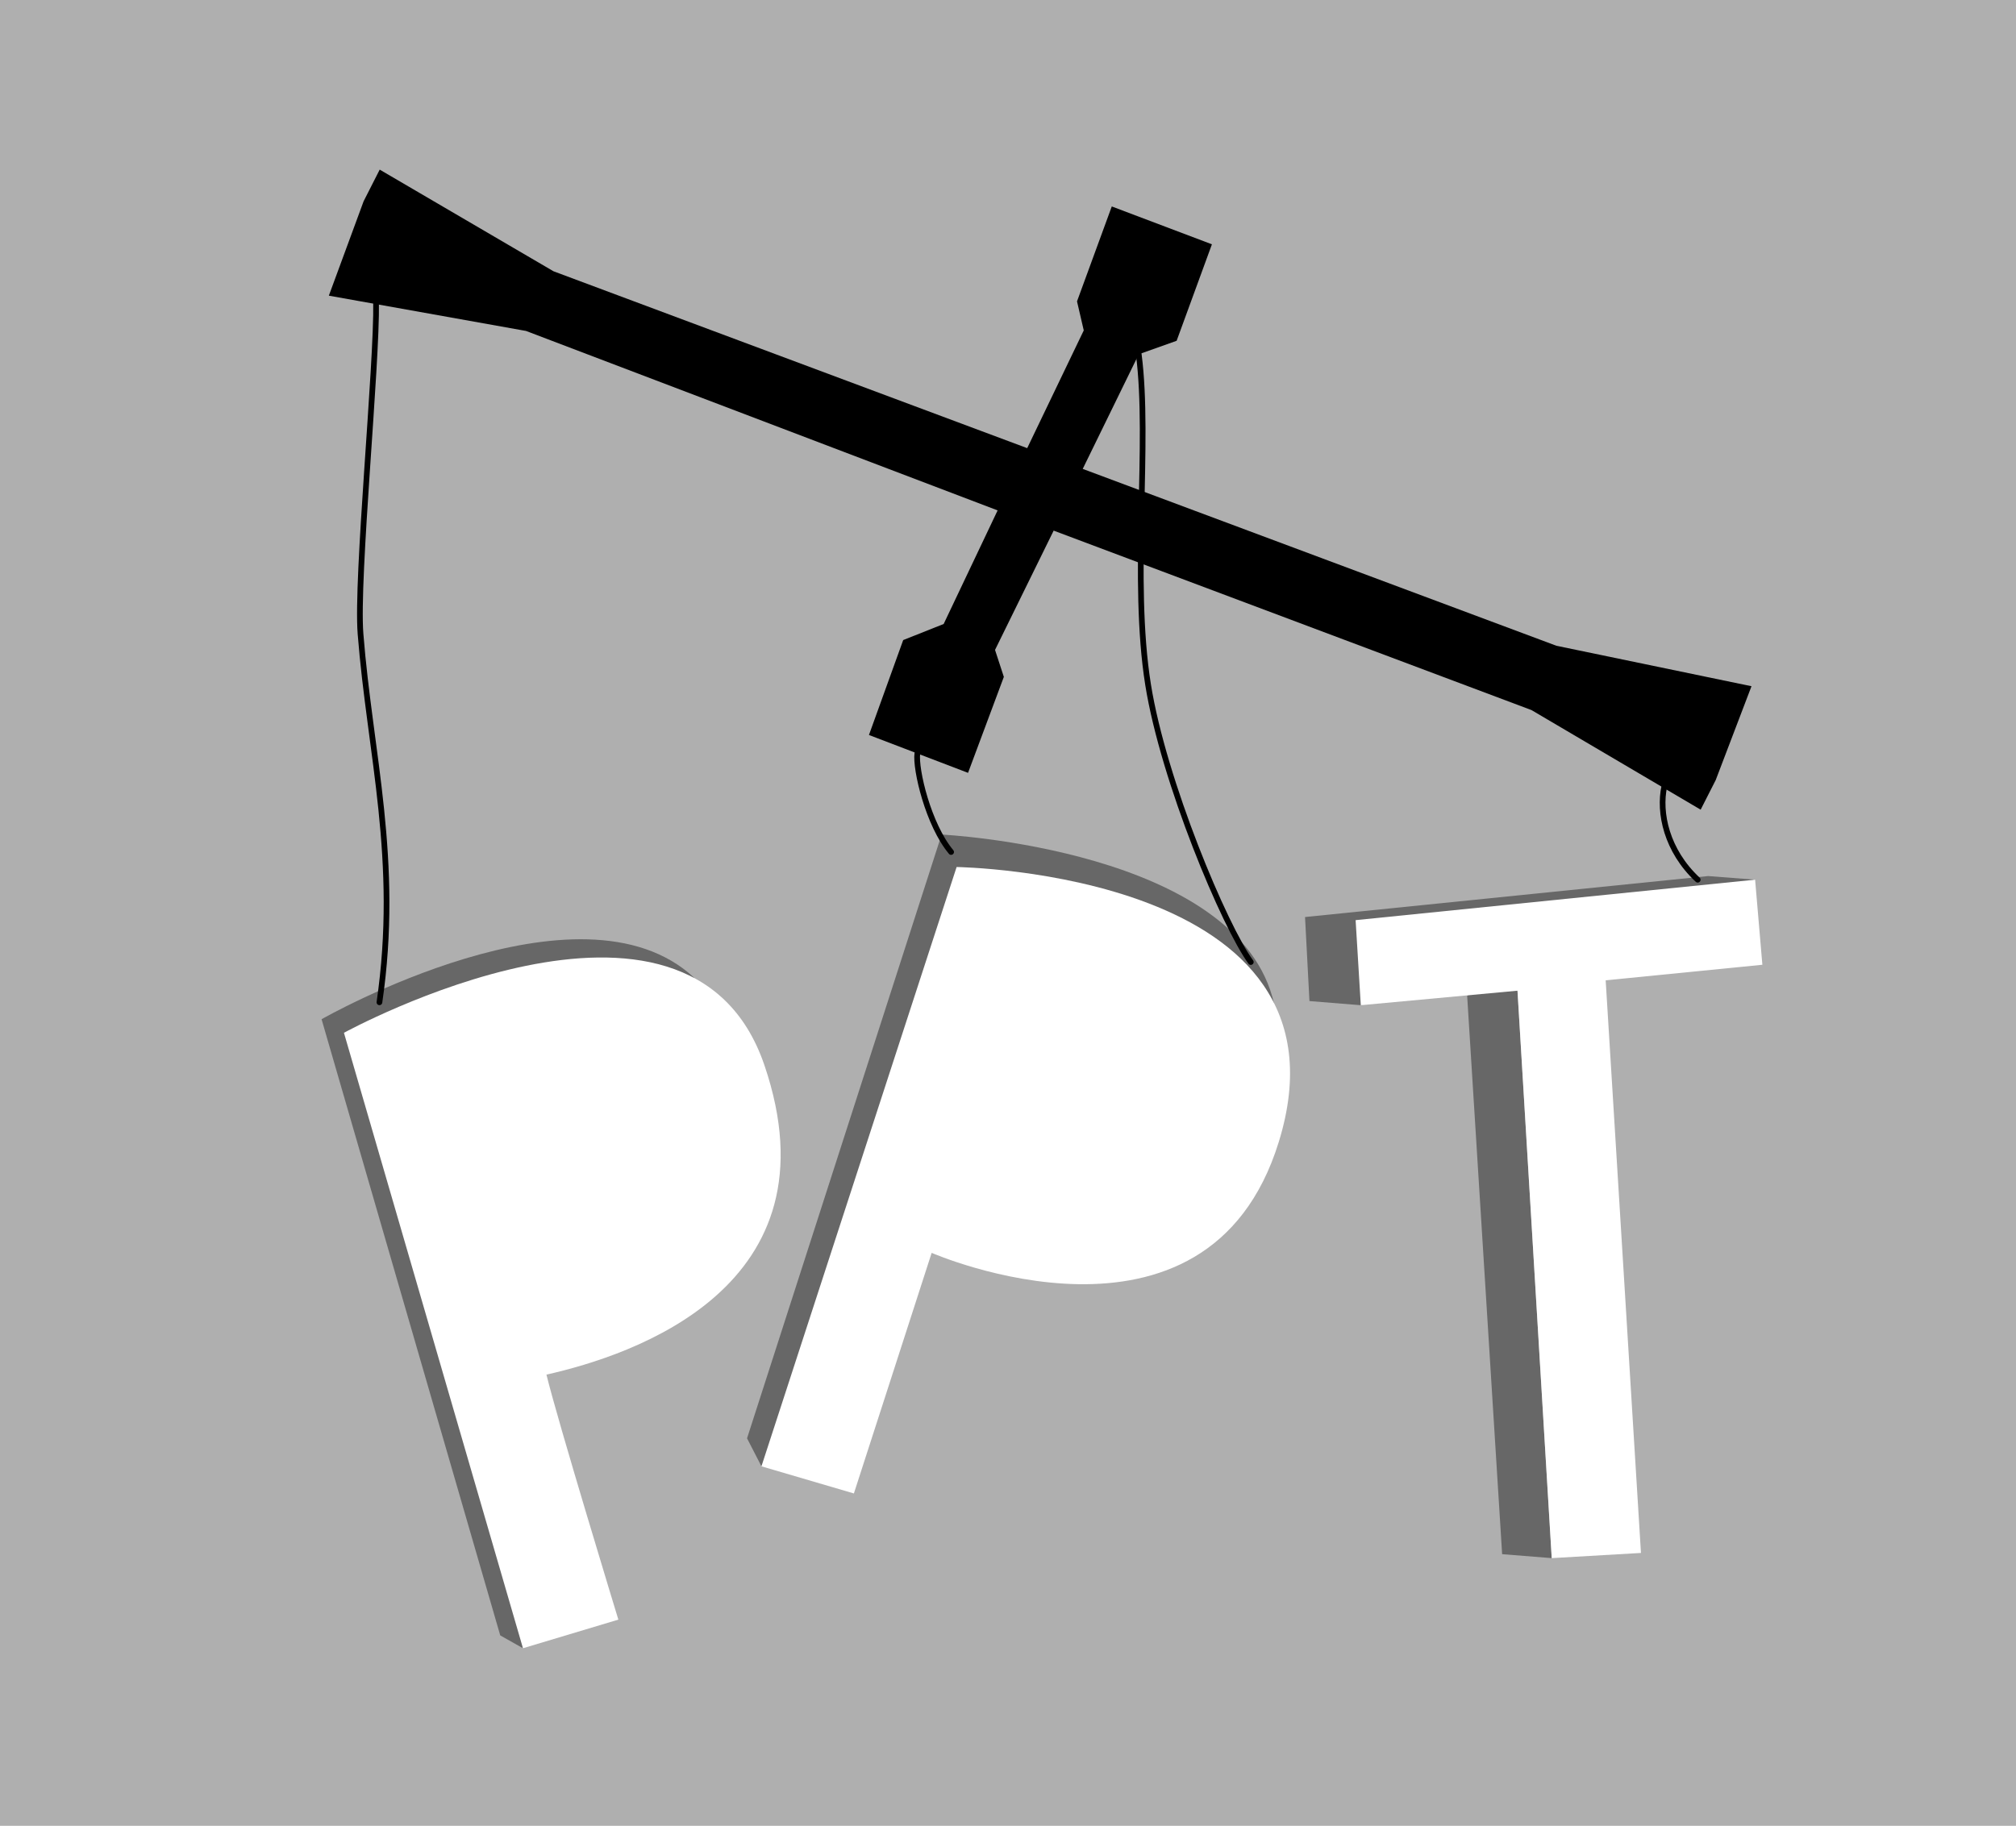
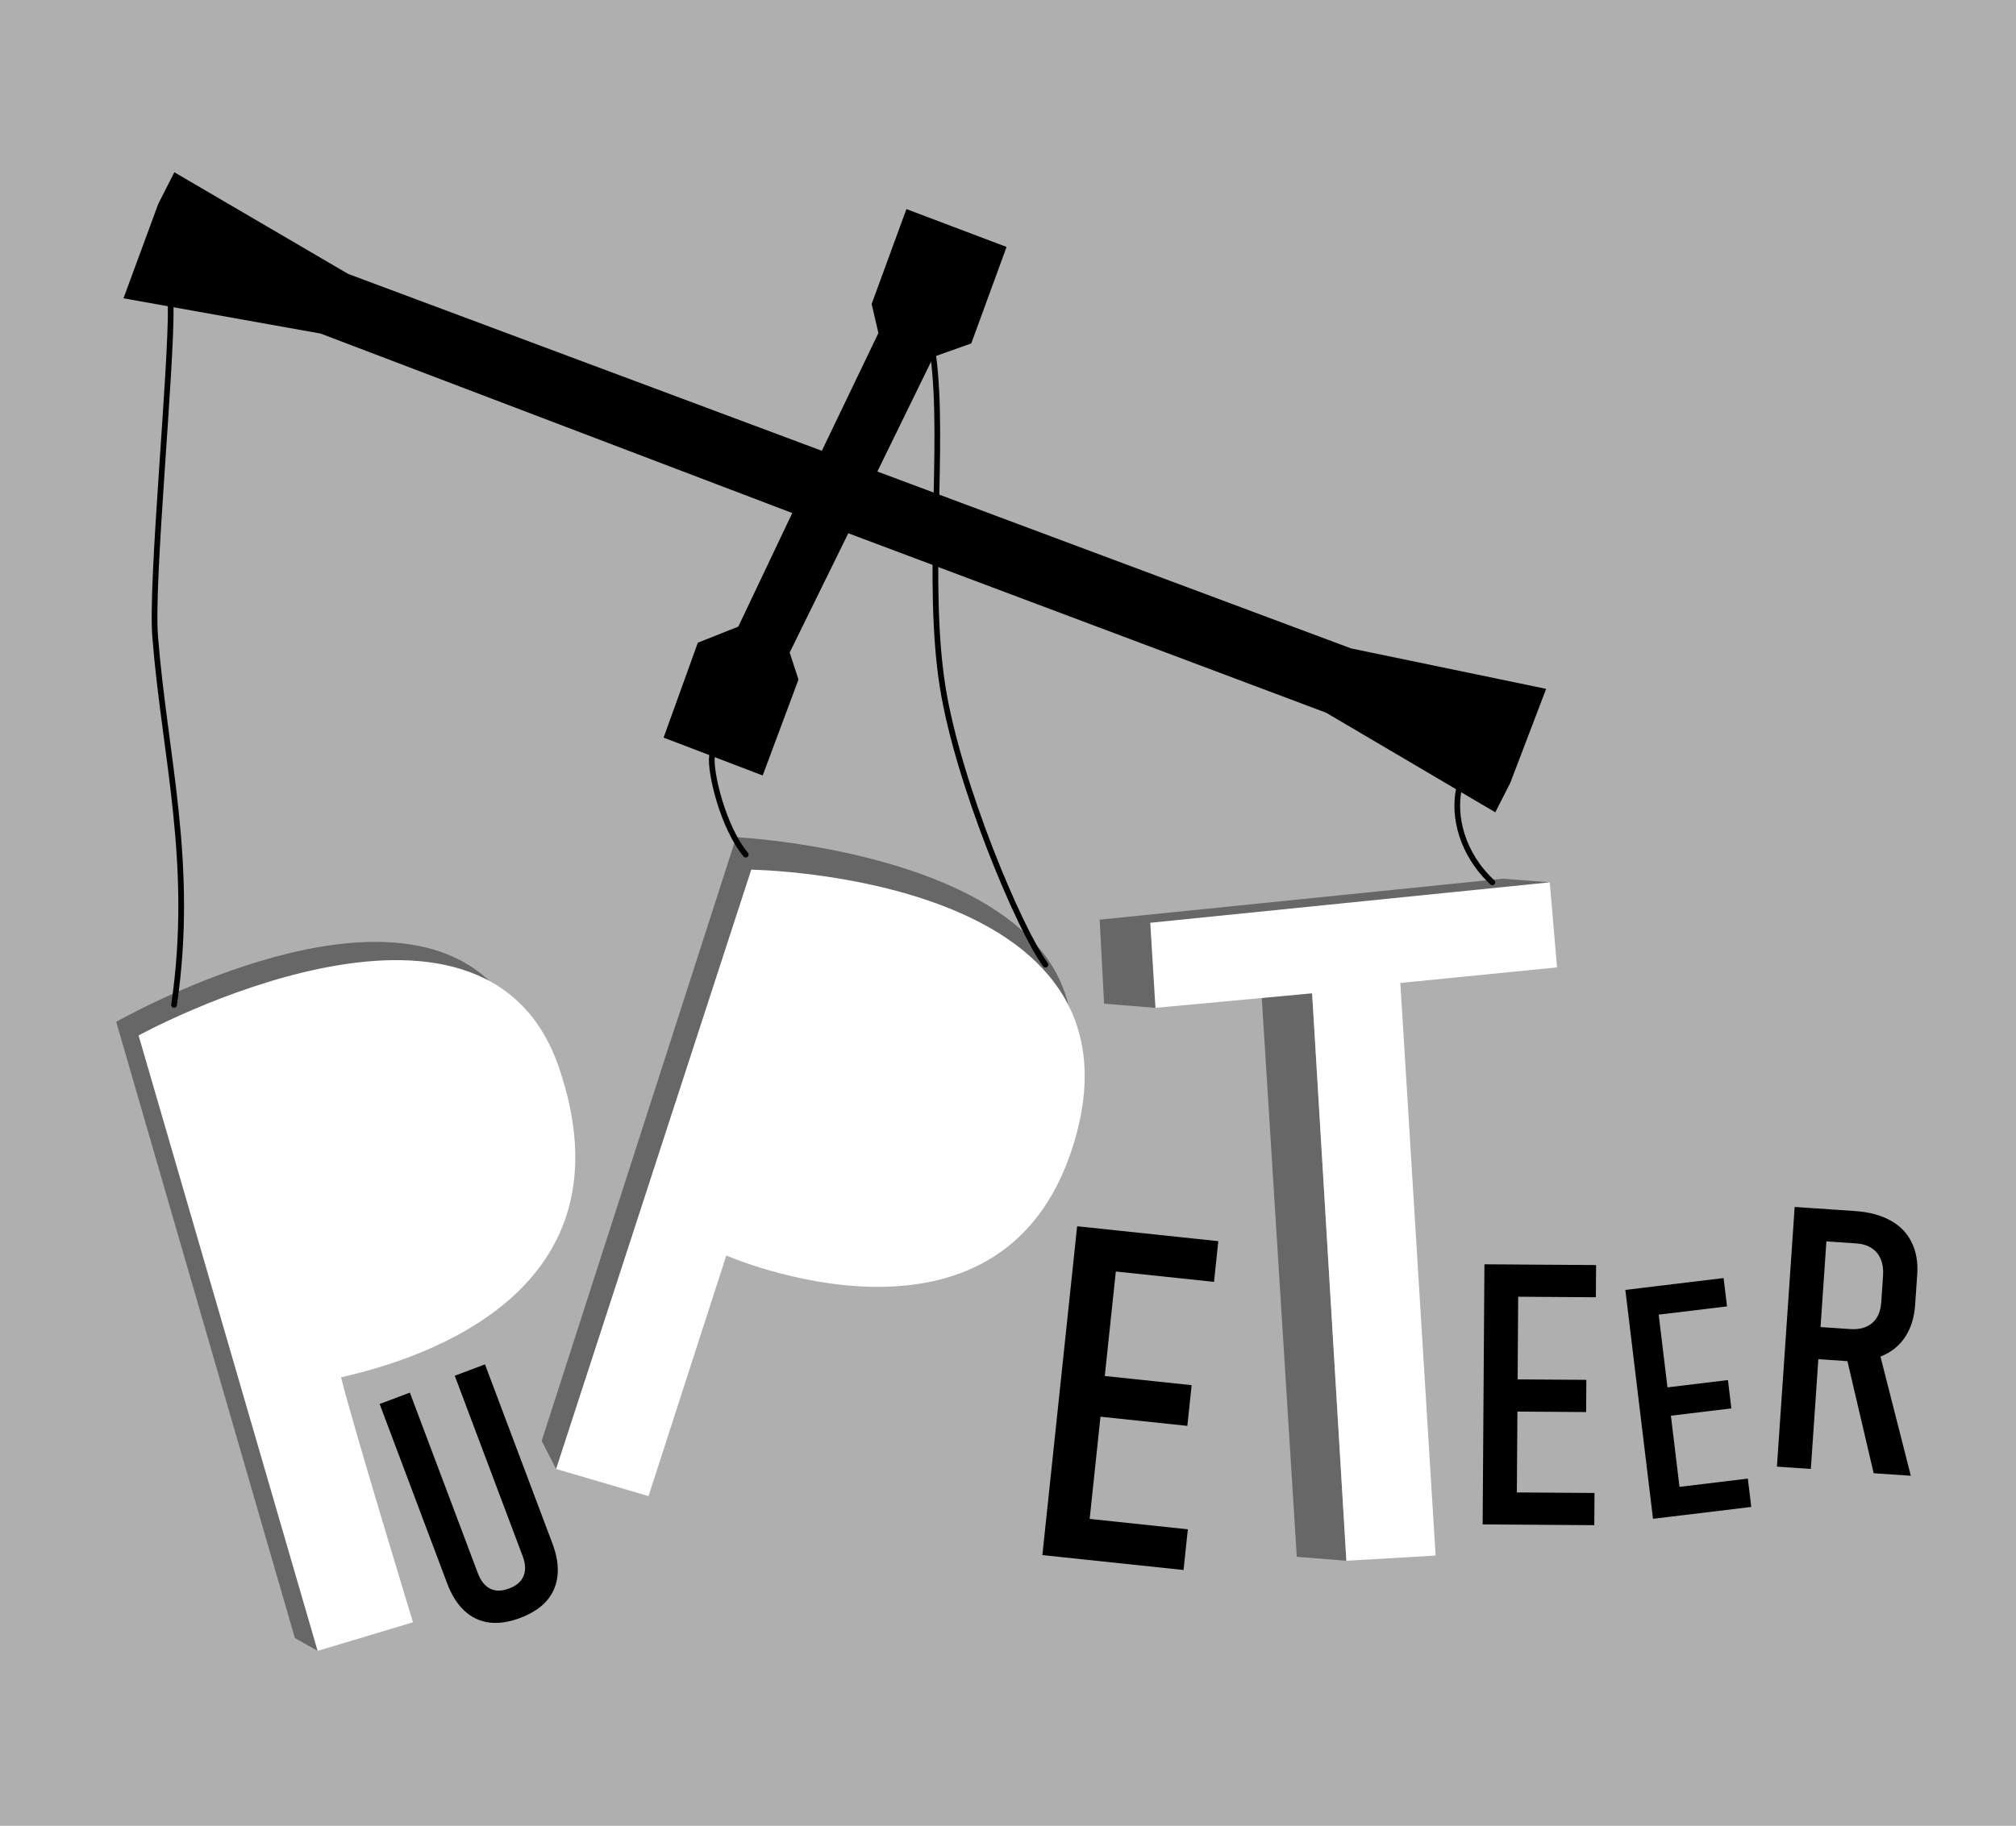
<svg xmlns="http://www.w3.org/2000/svg" width="183.588mm" height="166.31mm" viewBox="0 0 183.588 166.31" version="1.1" id="svg8">
  <defs id="defs2" />
  <g id="layer4" style="display:inline" transform="translate(-9.503402,-63.87797)">
    <rect style="display:inline;fill:#afafaf;fill-opacity:1;fill-rule:evenodd;stroke:none;stroke-width:1.429;stroke-linecap:round;stroke-linejoin:round;stroke-dashoffset:94.488;paint-order:stroke fill markers" id="rect847" width="183.588" height="166.31" x="9.503" y="63.878" ry="0" />
  </g>
  <g id="layer2" style="display:inline" transform="translate(-9.503402,-63.87797)">
-     <path style="fill:#000000;fill-opacity:1;fill-rule:evenodd;stroke:none;stroke-width:0.265px;stroke-linecap:butt;stroke-linejoin:miter;stroke-opacity:1" d="m 105.455,112.212 -5.339,10.867 0.803,2.457 -3.26,8.741 -9.024,-3.449 3.118,-8.646 3.685,-1.465 4.914,-10.347 -42.948,-16.347 -17.954,-3.213 3.166,-8.599 1.465,-2.882 15.828,9.26 43.137,16.111 5.15,-10.725 -0.614,-2.646 3.166,-8.646 9.119,3.449 -3.213,8.788 -3.449,1.228 -5.103,10.442 43.137,16.111 17.765,3.685 -3.26,8.552 -1.37,2.693 -15.403,-9.071 z" id="path855" />
+     <path style="fill:#000000;fill-opacity:1;fill-rule:evenodd;stroke:none;stroke-width:0.265px;stroke-linecap:butt;stroke-linejoin:miter;stroke-opacity:1" d="m 86.754,112.452 -5.339,10.867 0.803,2.457 -3.26,8.741 -9.024,-3.449 3.118,-8.646 3.685,-1.465 4.914,-10.347 -42.948,-16.347 -17.954,-3.213 3.166,-8.599 1.465,-2.882 15.828,9.26 43.137,16.111 5.15,-10.725 -0.614,-2.646 3.166,-8.646 9.119,3.449 -3.213,8.788 -3.449,1.228 -5.103,10.442 43.137,16.111 17.765,3.685 -3.26,8.552 -1.37,2.693 -15.403,-9.071 z" id="path855" />
  </g>
  <g id="layer3" style="display:inline" transform="translate(-9.503402,-63.87797)">
-     <path style="display:inline;fill:#676767;fill-opacity:1;fill-rule:evenodd;stroke:none;stroke-width:0.265px;stroke-linecap:butt;stroke-linejoin:miter;stroke-opacity:1" d="m 57.129,214.016 -2.071,-1.169 -16.27,-56.127 c 0,0 23.531,-13.467 33.926,-3.782 -5.528,16.206 -16.017,35.672 -16.017,35.672" id="path870" />
-     <path style="display:inline;fill:#ffffff;fill-opacity:1;fill-rule:evenodd;stroke:none;stroke-width:0.265px;stroke-linecap:butt;stroke-linejoin:miter;stroke-opacity:1" d="m 40.825,157.956 c 0,0 31.404,-17.239 38.286,2.94 6.882,20.179 -11.966,26.424 -19.845,28.197 1.002,4.143 6.548,22.317 6.548,22.317 l -8.686,2.606 z" id="path866" />
-     <path style="display:inline;fill:#676767;fill-opacity:1;fill-rule:evenodd;stroke:none;stroke-width:0.265px;stroke-linecap:butt;stroke-linejoin:miter;stroke-opacity:1" d="m 78.845,197.445 -1.312,-2.551 17.718,-54.996 c 0,0 27.167,1.323 30.285,15.45 -2.315,3.591 -35.105,21.734 -35.105,21.734" id="path875" />
-     <path style="fill:#ffffff;fill-opacity:1;fill-rule:evenodd;stroke:none;stroke-width:0.265px;stroke-linecap:butt;stroke-linejoin:miter;stroke-opacity:1" d="m 78.845,197.445 17.773,-54.59 c 0,0 36.934,0.504 29.333,25.057 -6.52,21.062 -31.605,10.089 -31.605,10.089 l -7.083,21.916 z" id="path873" />
-     <path style="fill:#676767;fill-opacity:1;fill-rule:evenodd;stroke:none;stroke-width:0.265px;stroke-linecap:butt;stroke-linejoin:miter;stroke-opacity:1" d="m 150.812,205.808 -4.516,-0.361 -3.185,-50.854 c 1.37,-1.228 4.583,-0.472 4.583,-0.472" id="path881" />
-     <path style="fill:#676767;fill-opacity:1;fill-rule:evenodd;stroke:none;stroke-width:0.265px;stroke-linecap:butt;stroke-linejoin:miter;stroke-opacity:1" d="m 133.426,155.443 -4.677,-0.378 -0.402,-7.654 36.711,-3.733 4.276,0.331" id="path883" />
-     <path style="fill:#ffffff;fill-opacity:1;fill-rule:evenodd;stroke:none;stroke-width:0.265px;stroke-linecap:butt;stroke-linejoin:miter;stroke-opacity:1" d="m 150.812,205.808 -3.118,-51.688 -14.269,1.323 -0.472,-7.749 36.38,-3.685 0.661,7.749 -14.269,1.417 3.213,52.161 z" id="path878" />
+     <g aria-label="E" transform="rotate(-6.889279)" id="text870" style="font-style:normal;font-variant:normal;font-weight:normal;font-stretch:normal;font-size:29.581px;line-height:125%;font-family:Bahnschrift;-inkscape-font-specification:'Bahnschrift, @wght=400,wdth=75.0';font-variant-ligatures:normal;font-variant-caps:normal;font-variant-numeric:normal;font-variant-east-asian:normal;font-variation-settings:'wdth' 75, 'wght' 400;letter-spacing:0px;word-spacing:0px;display:inline;fill:#000000;fill-opacity:1;stroke:none;stroke-width:0.74px;stroke-linecap:butt;stroke-linejoin:miter;stroke-opacity:1">
+       <path id="path879" style="font-style:normal;font-variant:normal;font-weight:normal;font-stretch:normal;font-size:29.581px;font-family:Bahnschrift;-inkscape-font-specification:'Bahnschrift, @wght=400,wdth=75.0';font-variant-ligatures:normal;font-variant-caps:normal;font-variant-numeric:normal;font-variant-east-asian:normal;font-variation-settings:'wdth' 75, 'wght' 400;fill:#000000;fill-opacity:1;stroke:none;stroke-width:2.795px" d="M 593.238 440.004 L 569.717 442.846 L 564.785 443.441 L 559.418 444.09 L 568.939 522.893 L 574.305 522.244 L 579.236 521.648 L 602.758 518.807 L 601.58 509.051 L 578.059 511.893 L 575.098 487.396 L 595.91 484.881 L 594.732 475.125 L 573.92 477.641 L 570.895 452.602 L 594.416 449.76 L 593.238 440.004 z " transform="matrix(0.262673,0.03173705,-0.03173705,0.262673,1.772554,64.5567)" />
+     </g>
+     <path style="display:inline;fill:#676767;fill-opacity:1;fill-rule:evenodd;stroke:none;stroke-width:0.265px;stroke-linecap:butt;stroke-linejoin:miter;stroke-opacity:1" d="m 38.428,214.256 -2.071,-1.169 -16.27,-56.127 c 0,0 23.531,-13.467 33.926,-3.782 -5.528,16.206 -16.017,35.672 -16.017,35.672" id="path870" />
+     <path style="display:inline;fill:#ffffff;fill-opacity:1;fill-rule:evenodd;stroke:none;stroke-width:0.265px;stroke-linecap:butt;stroke-linejoin:miter;stroke-opacity:1" d="m 22.124,158.197 c 0,0 31.404,-17.239 38.286,2.94 6.882,20.179 -11.966,26.424 -19.845,28.197 1.002,4.143 6.548,22.317 6.548,22.317 l -8.686,2.606 z" id="path866" />
+     <path style="display:inline;fill:#676767;fill-opacity:1;fill-rule:evenodd;stroke:none;stroke-width:0.265px;stroke-linecap:butt;stroke-linejoin:miter;stroke-opacity:1" d="M 60.144,197.686 58.831,195.134 76.549,140.139 c 0,0 27.167,1.323 30.285,15.45 -2.315,3.591 -35.105,21.734 -35.105,21.734" id="path875" />
+     <path style="fill:#ffffff;fill-opacity:1;fill-rule:evenodd;stroke:none;stroke-width:0.265px;stroke-linecap:butt;stroke-linejoin:miter;stroke-opacity:1" d="m 60.144,197.686 17.773,-54.59 c 0,0 36.934,0.504 29.333,25.057 -6.52,21.062 -31.605,10.089 -31.605,10.089 l -7.083,21.916 z" id="path873" />
+     <path style="fill:#676767;fill-opacity:1;fill-rule:evenodd;stroke:none;stroke-width:0.265px;stroke-linecap:butt;stroke-linejoin:miter;stroke-opacity:1" d="m 132.112,206.048 -4.516,-0.361 -3.185,-50.854 c 1.37,-1.228 4.583,-0.472 4.583,-0.472" id="path881" />
+     <path style="fill:#676767;fill-opacity:1;fill-rule:evenodd;stroke:none;stroke-width:0.265px;stroke-linecap:butt;stroke-linejoin:miter;stroke-opacity:1" d="m 114.725,155.683 -4.677,-0.378 -0.402,-7.654 36.711,-3.733 4.276,0.331" id="path883" />
+     <path style="fill:#ffffff;fill-opacity:1;fill-rule:evenodd;stroke:none;stroke-width:0.265px;stroke-linecap:butt;stroke-linejoin:miter;stroke-opacity:1" d="m 132.112,206.048 -3.118,-51.688 -14.269,1.323 -0.472,-7.749 36.38,-3.685 0.661,7.749 -14.269,1.417 3.213,52.161 z" id="path878" />
+     <g aria-label="E" transform="rotate(6.033824)" id="text854" style="font-style:normal;font-variant:normal;font-weight:normal;font-stretch:normal;font-size:42.426px;line-height:125%;font-family:Bahnschrift;-inkscape-font-specification:'Bahnschrift, @wght=400,wdth=75.0';font-variant-ligatures:normal;font-variant-caps:normal;font-variant-numeric:normal;font-variant-east-asian:normal;font-variation-settings:'wdth' 75, 'wght' 400;letter-spacing:0px;word-spacing:0px;display:inline;fill:#000000;fill-opacity:1;stroke:none;stroke-width:1.061px;stroke-linecap:butt;stroke-linejoin:miter;stroke-opacity:1">
+       <path id="path885" style="font-style:normal;font-variant:normal;font-weight:normal;font-stretch:normal;font-size:42.426px;font-family:Bahnschrift;-inkscape-font-specification:'Bahnschrift, @wght=400,wdth=75.0';font-variant-ligatures:normal;font-variant-caps:normal;font-variant-numeric:normal;font-variant-east-asian:normal;font-variation-settings:'wdth' 75, 'wght' 400;fill:#000000;fill-opacity:1;stroke:none;stroke-width:4.009px" d="M 370.736 422.17 L 358.77 535.383 L 366.479 536.197 L 373.564 536.945 L 407.357 540.518 L 408.838 526.502 L 375.045 522.93 L 378.766 487.738 L 408.664 490.898 L 410.146 476.883 L 380.248 473.723 L 384.051 437.75 L 417.842 441.322 L 419.324 427.307 L 385.531 423.734 L 378.445 422.984 L 370.736 422.17 z " transform="matrix(0.2631175,-0.02781182,0.02781182,0.2631175,16.16532,62.52513)" />
+     </g>
+     <g aria-label="U" transform="rotate(-20.6264)" id="text862" style="font-style:normal;font-variant:normal;font-weight:normal;font-stretch:normal;font-size:31.713px;line-height:125%;font-family:Bahnschrift;-inkscape-font-specification:'Bahnschrift, @wght=400,wdth=75.0';font-variant-ligatures:normal;font-variant-caps:normal;font-variant-numeric:normal;font-variant-east-asian:normal;font-variation-settings:'wdth' 75, 'wght' 400;letter-spacing:0px;word-spacing:0px;display:inline;fill:#000000;fill-opacity:1;stroke:none;stroke-width:0.793px;stroke-linecap:butt;stroke-linejoin:miter;stroke-opacity:1">
+       <path id="path888" style="font-style:normal;font-variant:normal;font-weight:normal;font-stretch:normal;font-size:31.713px;font-family:Bahnschrift;-inkscape-font-specification:'Bahnschrift, @wght=400,wdth=75.0';font-variant-ligatures:normal;font-variant-caps:normal;font-variant-numeric:normal;font-variant-east-asian:normal;font-variation-settings:'wdth' 75, 'wght' 400;fill:#000000;fill-opacity:1;stroke:none;stroke-width:2.997px" d="M 166.922 469.719 L 156.516 473.635 L 179.916 535.805 C 180.906 538.434 180.993 540.714 180.178 542.646 C 179.385 544.529 177.729 545.944 175.209 546.893 C 172.726 547.827 170.567 547.848 168.73 546.955 C 166.88 546.026 165.458 544.246 164.469 541.617 L 141.068 479.449 L 130.662 483.367 L 153.896 545.098 C 155.408 549.114 157.388 552.267 159.834 554.557 C 162.266 556.81 165.109 558.158 168.361 558.602 C 171.6 559.009 175.153 558.482 179.023 557.025 C 182.931 555.555 185.969 553.599 188.135 551.158 C 190.287 548.68 191.534 545.794 191.877 542.496 C 192.243 539.148 191.67 535.466 190.158 531.449 L 166.922 469.719 z " transform="matrix(0.2476228,0.09320554,-0.09320554,0.2476228,-13.60827,63.13101)" />
+     </g>
+     <g aria-label="R" transform="rotate(3.9089)" id="text874" style="font-style:normal;font-variant:normal;font-weight:normal;font-stretch:normal;font-size:33.373px;line-height:125%;font-family:Bahnschrift;-inkscape-font-specification:'Bahnschrift, @wght=400,wdth=75.0';font-variant-ligatures:normal;font-variant-caps:normal;font-variant-numeric:normal;font-variant-east-asian:normal;font-variation-settings:'wdth' 75, 'wght' 400;letter-spacing:0px;word-spacing:0px;display:inline;fill:#000000;fill-opacity:1;stroke:none;stroke-width:0.834px;stroke-linecap:butt;stroke-linejoin:miter;stroke-opacity:1">
+       <path id="path882" style="font-style:normal;font-variant:normal;font-weight:normal;font-stretch:normal;font-size:33.373px;font-family:Bahnschrift;-inkscape-font-specification:'Bahnschrift, @wght=400,wdth=75.0';font-variant-ligatures:normal;font-variant-caps:normal;font-variant-numeric:normal;font-variant-east-asian:normal;font-variation-settings:'wdth' 75, 'wght' 400;fill:#000000;fill-opacity:1;stroke:none;stroke-width:3.153px" d="M 617.697 415.521 L 611.59 504.924 L 623.264 505.723 L 625.846 467.934 L 635.062 468.562 C 635.328 468.581 635.586 468.587 635.848 468.6 L 644.893 507.199 L 657.674 508.074 L 647.225 467.025 C 647.301 466.996 647.383 466.972 647.459 466.941 C 650.971 465.535 653.713 463.335 655.688 460.342 C 657.705 457.311 658.865 453.604 659.164 449.221 L 659.877 438.775 C 660.168 434.515 659.517 430.807 657.922 427.652 C 656.37 424.46 653.946 421.971 650.652 420.182 C 647.362 418.352 643.342 417.274 638.59 416.949 L 629.373 416.318 L 623.166 415.895 L 617.697 415.521 z M 628.617 427.379 L 638.879 428.08 C 640.968 428.223 642.722 428.754 644.141 429.674 C 645.6 430.597 646.665 431.884 647.334 433.535 C 648.006 435.145 648.266 437.056 648.115 439.268 L 647.492 448.361 C 647.349 450.45 646.84 452.205 645.961 453.627 C 645.082 455.048 643.858 456.097 642.289 456.771 C 640.761 457.449 638.952 457.717 636.863 457.574 L 626.602 456.873 L 628.617 427.379 z " transform="matrix(0.2639678,-0.01803671,0.01803671,0.2639678,13.83587,63.08152)" />
+     </g>
+     <g aria-label="E" transform="rotate(0.3937446)" id="text866" style="font-style:normal;font-variant:normal;font-weight:normal;font-stretch:normal;font-size:33.373px;line-height:125%;font-family:Bahnschrift;-inkscape-font-specification:'Bahnschrift, @wght=400,wdth=75.0';font-variant-ligatures:normal;font-variant-caps:normal;font-variant-numeric:normal;font-variant-east-asian:normal;font-variation-settings:'wdth' 75, 'wght' 400;letter-spacing:0px;word-spacing:0px;display:inline;fill:#000000;fill-opacity:1;stroke:none;stroke-width:0.834px;stroke-linecap:butt;stroke-linejoin:miter;stroke-opacity:1">
+       <path id="path876" style="font-style:normal;font-variant:normal;font-weight:normal;font-stretch:normal;font-size:33.373px;font-family:Bahnschrift;-inkscape-font-specification:'Bahnschrift, @wght=400,wdth=75.0';font-variant-ligatures:normal;font-variant-caps:normal;font-variant-numeric:normal;font-variant-east-asian:normal;font-variation-settings:'wdth' 75, 'wght' 400;fill:#000000;fill-opacity:1;stroke:none;stroke-width:3.153px" d="M 510.916 435.27 L 510.301 524.818 L 516.398 524.859 L 522.002 524.898 L 548.73 525.082 L 548.807 513.996 L 522.078 513.812 L 522.27 485.975 L 545.92 486.137 L 545.996 475.051 L 522.346 474.891 L 522.541 446.436 L 549.27 446.619 L 549.346 435.533 L 522.617 435.352 L 522.617 435.35 L 510.916 435.27 z " transform="matrix(0.2645771,-0.00181824,0.00181824,0.2645771,9.942152,63.81115)" />
+     </g>
  </g>
  <g id="layer1" style="display:inline">
-     <path style="display:inline;fill:none;fill-rule:evenodd;stroke:#000000;stroke-width:0.519;stroke-linecap:round;stroke-linejoin:miter;stroke-miterlimit:4;stroke-dasharray:none;stroke-opacity:1" d="m 113.204,96.148 c 1.039,7.985 -0.675,20.55 0.85,30.096 1.407,8.808 6.991,22.055 9.354,25.267" id="path862" transform="translate(-9.503402,-63.87797)" />
-     <path style="display:inline;fill:none;fill-rule:evenodd;stroke:#000000;stroke-width:0.519;stroke-linecap:round;stroke-linejoin:miter;stroke-miterlimit:4;stroke-dasharray:none;stroke-opacity:1" d="m 43.751,91.376 c 0.095,5.764 -1.817,25.129 -1.417,30.238 0.85,10.867 3.613,20.618 1.723,33.564" id="path860" transform="translate(-9.503402,-63.87797)" />
-     <path style="display:inline;fill:none;fill-rule:evenodd;stroke:#000000;stroke-width:0.519;stroke-linecap:round;stroke-linejoin:miter;stroke-miterlimit:4;stroke-dasharray:none;stroke-opacity:1" d="m 93.043,132.499 c -0.2,1.437 1.002,6.515 3.074,8.987" id="path858" transform="translate(-9.503402,-63.87797)" />
-     <path style="display:inline;fill:none;fill-rule:evenodd;stroke:#000000;stroke-width:0.519;stroke-linecap:round;stroke-linejoin:miter;stroke-miterlimit:4;stroke-dasharray:none;stroke-opacity:1" d="m 161.065,135.504 c -0.52,2.41 0.206,5.862 3.041,8.508" id="path864" transform="translate(-9.503402,-63.87797)" />
+     <path style="display:inline;fill:none;fill-rule:evenodd;stroke:#000000;stroke-width:0.519;stroke-linecap:round;stroke-linejoin:miter;stroke-miterlimit:4;stroke-dasharray:none;stroke-opacity:1" d="m 84.999,32.51 c 1.039,7.985 -0.675,20.55 0.85,30.096 1.407,8.808 6.991,22.055 9.354,25.267" id="path862" />
+     <path style="display:inline;fill:none;fill-rule:evenodd;stroke:#000000;stroke-width:0.519;stroke-linecap:round;stroke-linejoin:miter;stroke-miterlimit:4;stroke-dasharray:none;stroke-opacity:1" d="m 15.546,27.738 c 0.095,5.764 -1.817,25.129 -1.417,30.238 0.85,10.867 3.613,20.618 1.723,33.564" id="path860" />
+     <path style="display:inline;fill:none;fill-rule:evenodd;stroke:#000000;stroke-width:0.519;stroke-linecap:round;stroke-linejoin:miter;stroke-miterlimit:4;stroke-dasharray:none;stroke-opacity:1" d="m 64.839,68.861 c -0.2,1.437 1.002,6.515 3.074,8.987" id="path858" />
+     <path style="display:inline;fill:none;fill-rule:evenodd;stroke:#000000;stroke-width:0.519;stroke-linecap:round;stroke-linejoin:miter;stroke-miterlimit:4;stroke-dasharray:none;stroke-opacity:1" d="m 132.861,71.867 c -0.52,2.41 0.206,5.862 3.041,8.508" id="path864" />
  </g>
</svg>
